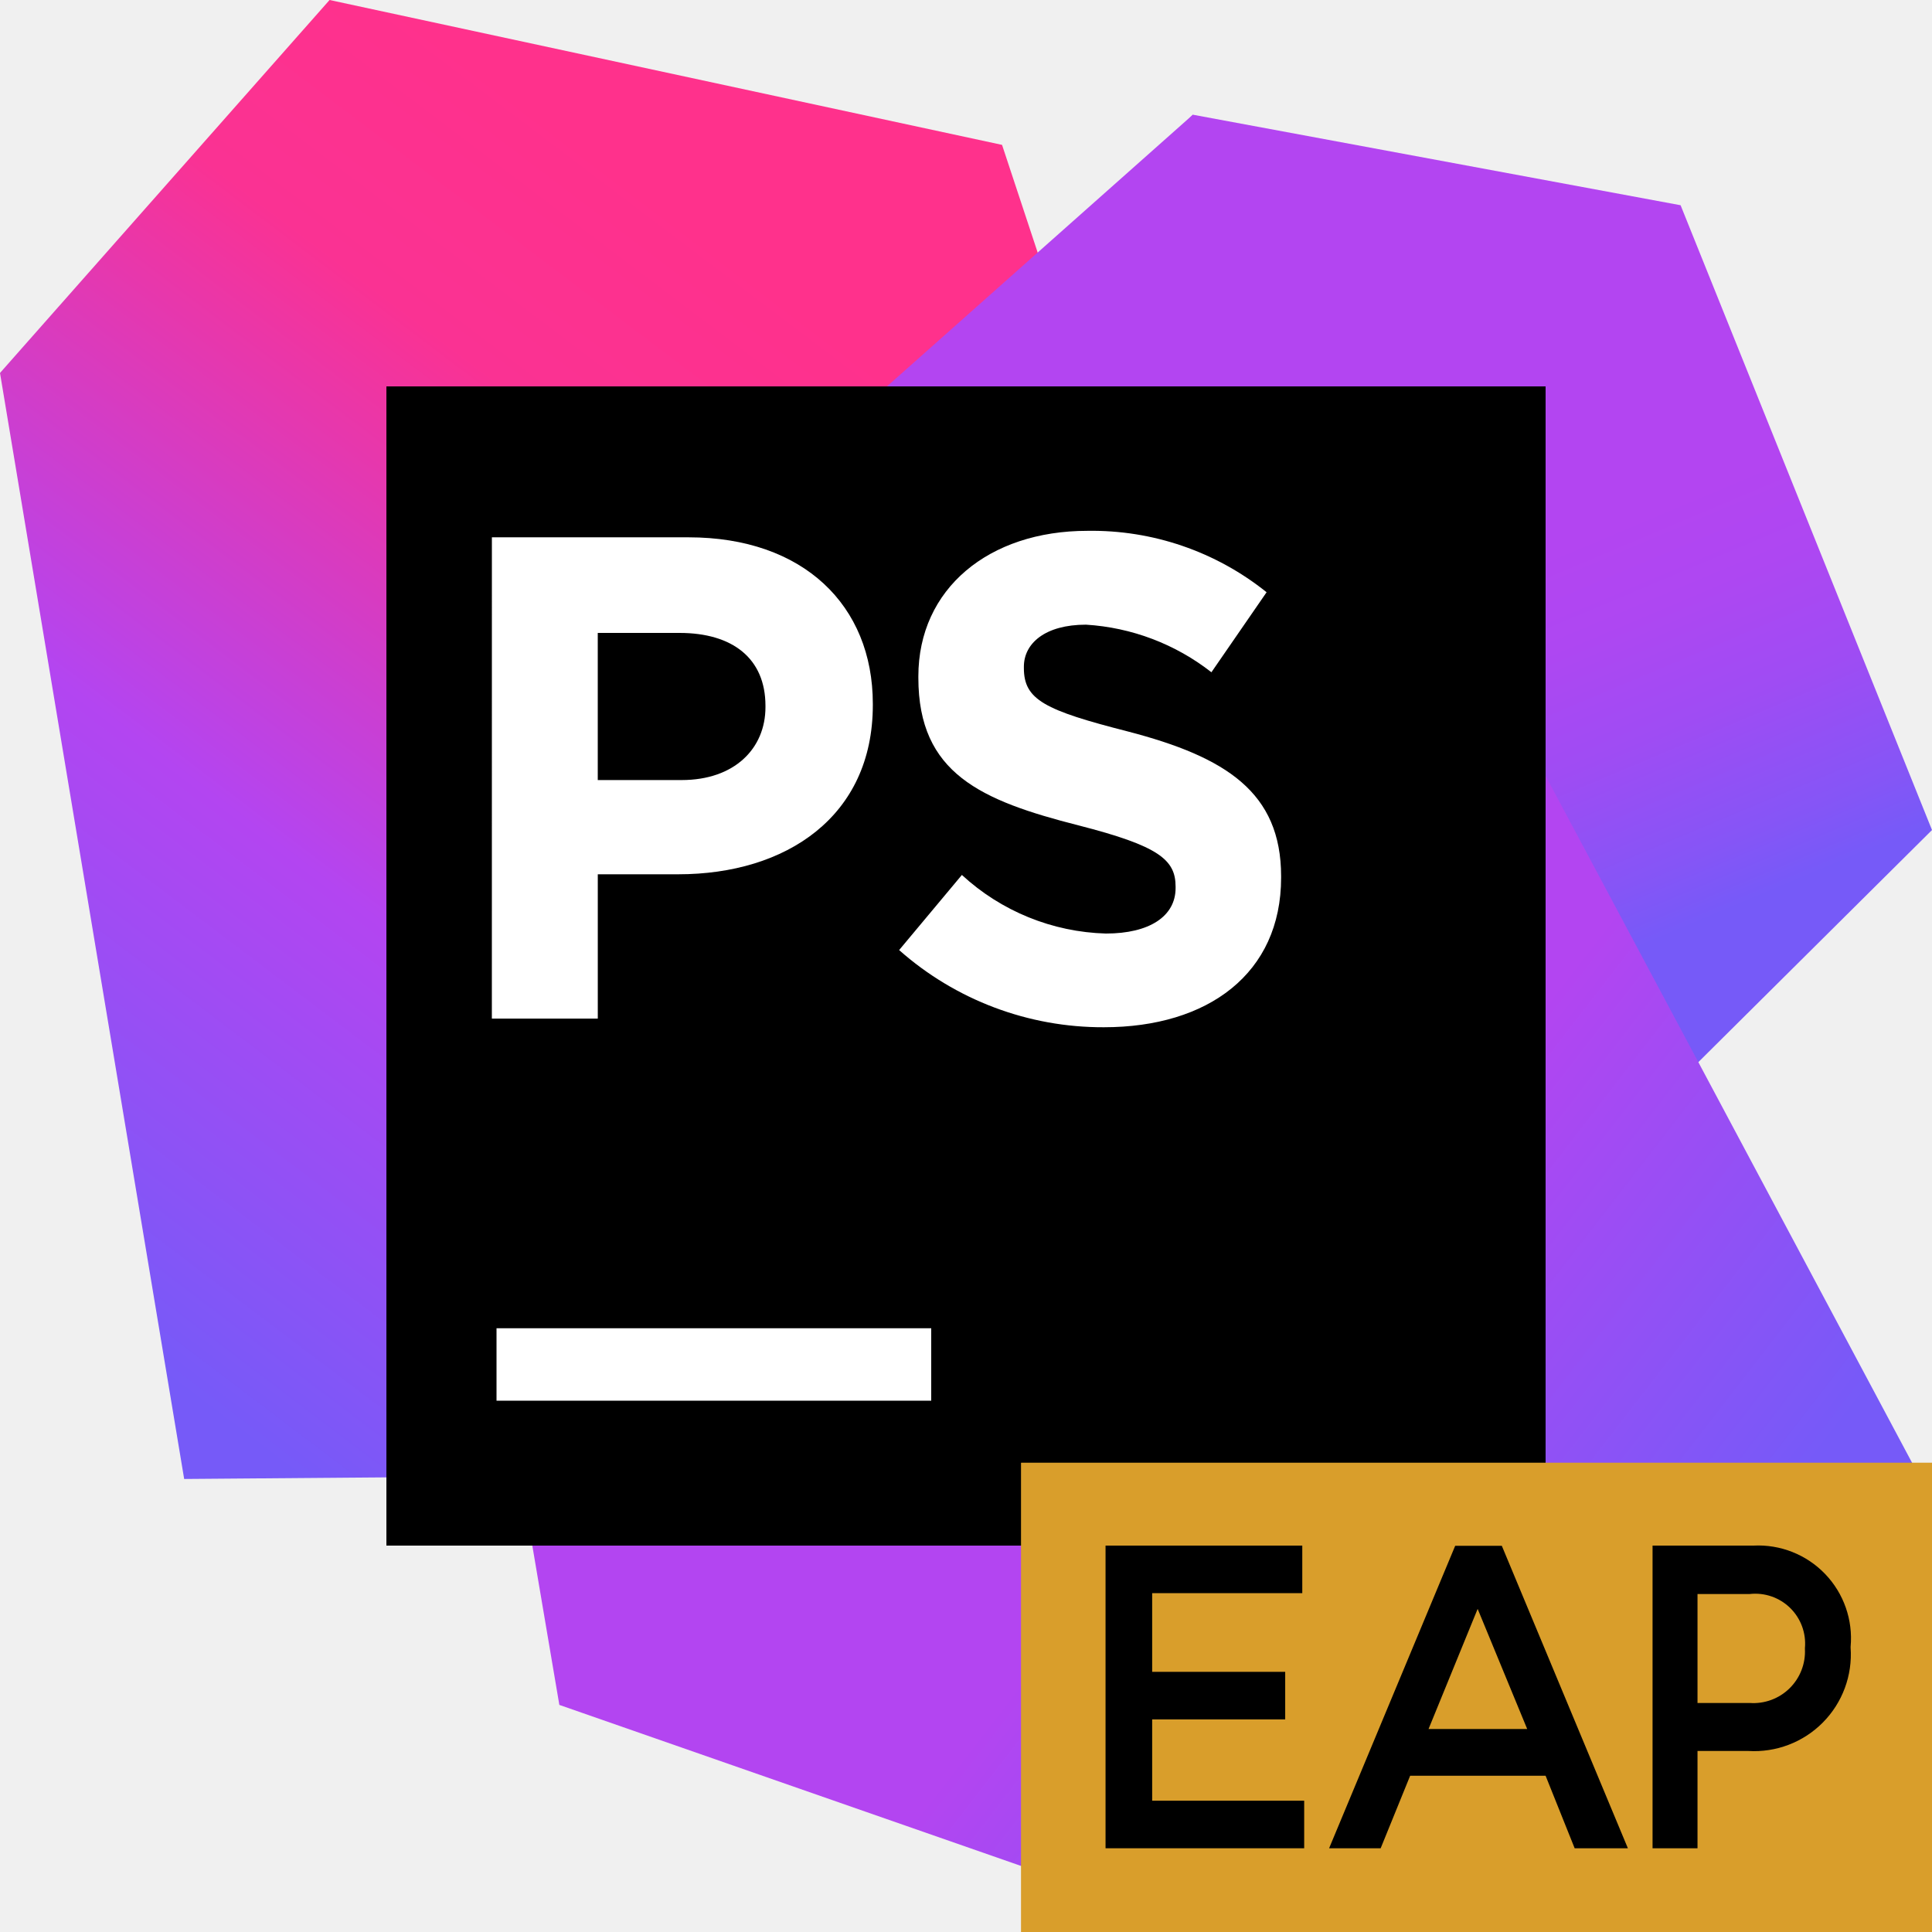
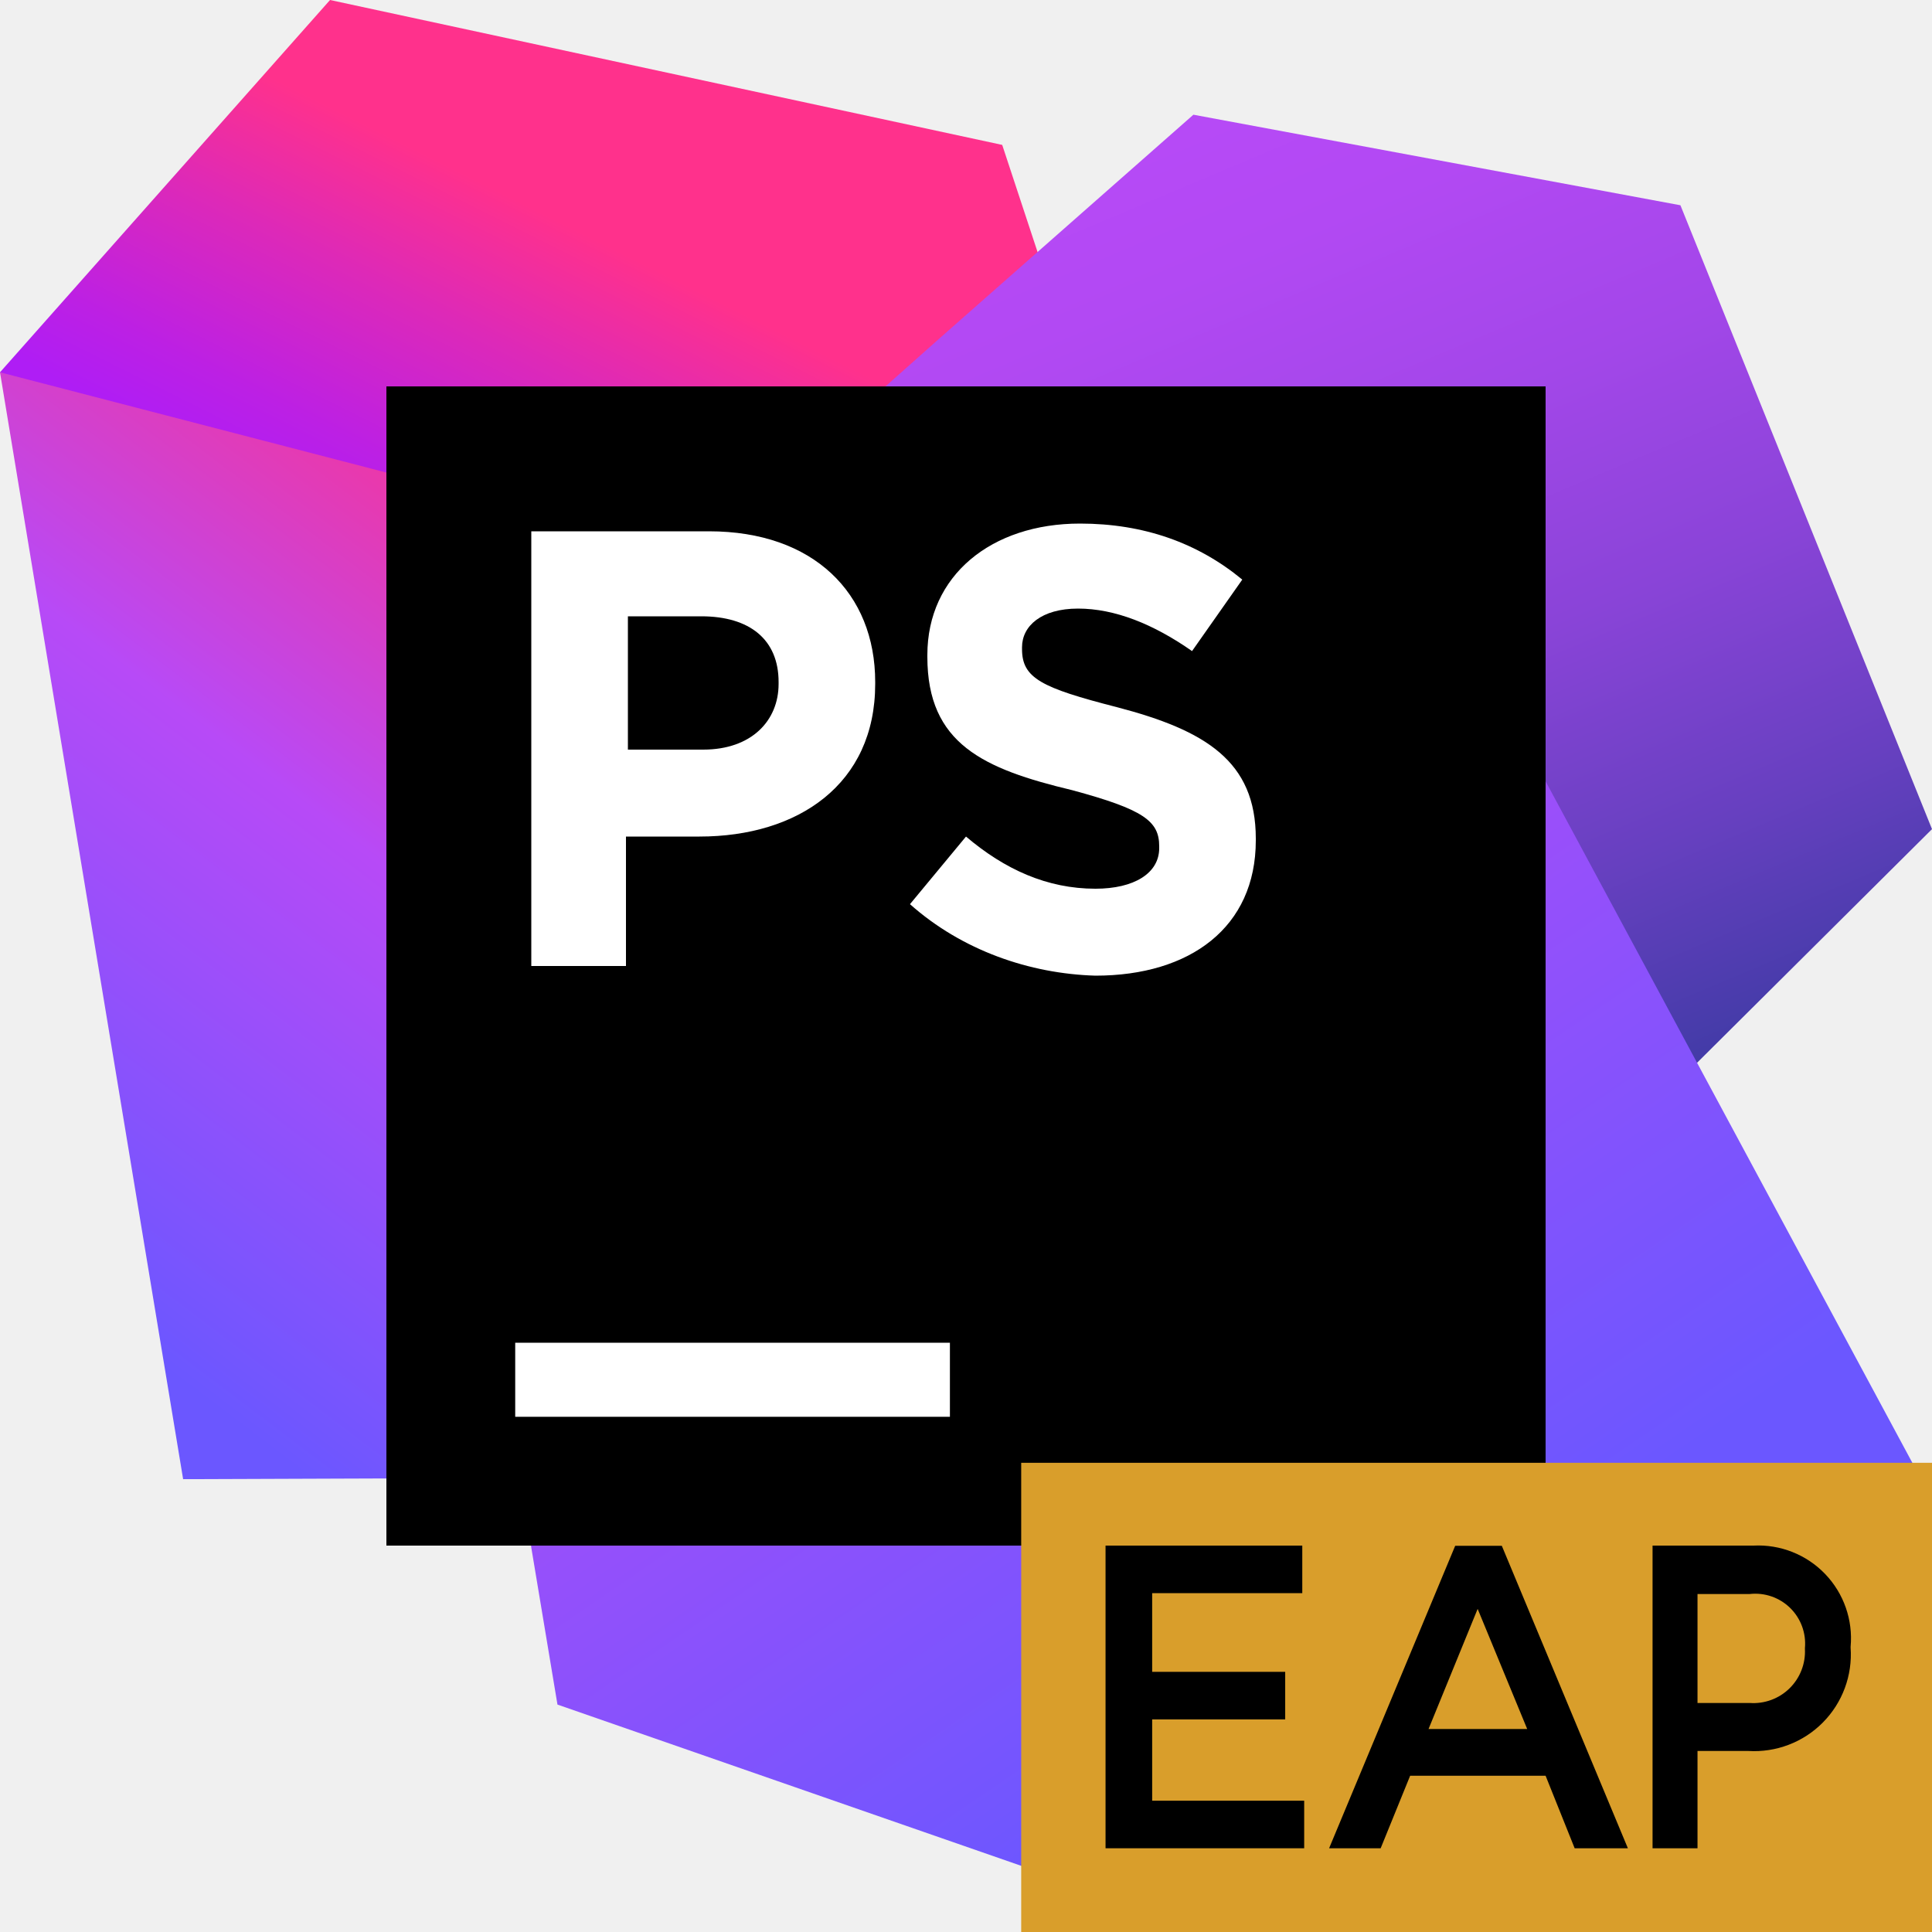
- <svg xmlns="http://www.w3.org/2000/svg" xmlns:xlink="http://www.w3.org/1999/xlink" width="70" height="70" viewBox="0 0 70 70">
+ <svg xmlns="http://www.w3.org/2000/svg" width="70" height="70" fill="none" viewBox="0 0 70 70">
  <defs>
-     <linearGradient id="linear-gradient" x1="0.558" y1="46.846" x2="29.947" y2="8.026" gradientUnits="userSpaceOnUse">
-       <stop offset="0.016" stop-color="#765af8" />
-       <stop offset="0.382" stop-color="#b345f1" />
-       <stop offset="0.758" stop-color="#fa3293" />
-       <stop offset="0.941" stop-color="#ff318c" />
+     <linearGradient id="a" x1="17.617" x2="23.56" y1="21.533" y2="9.655" gradientUnits="userSpaceOnUse">
+       <stop offset="0" stop-color="#AF1DF5" />
+       <stop offset="0.21" stop-color="#BC20E4" />
+       <stop offset="0.63" stop-color="#DD29B8" />
+       <stop offset="1" stop-color="#FF318C" />
    </linearGradient>
-     <linearGradient id="linear-gradient-2" x1="2.73" y1="48.379" x2="32.072" y2="9.621" xlink:href="#linear-gradient" />
-     <linearGradient id="linear-gradient-3" x1="50.857" y1="46.405" x2="34.274" y2="7.048" gradientUnits="userSpaceOnUse">
-       <stop offset="0.183" stop-color="#765af8" />
-       <stop offset="0.238" stop-color="#8655f6" />
-       <stop offset="0.345" stop-color="#9f4cf3" />
-       <stop offset="0.443" stop-color="#ae47f2" />
-       <stop offset="0.522" stop-color="#b345f1" />
+     <linearGradient id="b" x1="2.258" x2="31.498" y1="48.027" y2="9.401" gradientUnits="userSpaceOnUse">
+       <stop offset="0.02" stop-color="#6B57FF" />
+       <stop offset="0.42" stop-color="#B74AF7" />
+       <stop offset="0.75" stop-color="#FF318C" />
    </linearGradient>
-     <linearGradient id="linear-gradient-4" x1="63.266" y1="57.339" x2="24.698" y2="27.516" gradientUnits="userSpaceOnUse">
-       <stop offset="0.016" stop-color="#765af8" />
-       <stop offset="0.382" stop-color="#b345f1" />
+     <linearGradient id="c" x1="53.04" x2="35.657" y1="47.667" y2="6.426" gradientUnits="userSpaceOnUse">
+       <stop offset="0" stop-color="#293896" />
+       <stop offset="0.08" stop-color="#3B3AA2" />
+       <stop offset="0.29" stop-color="#6740C0" />
+       <stop offset="0.49" stop-color="#8A44D8" />
+       <stop offset="0.68" stop-color="#A347E9" />
+       <stop offset="0.86" stop-color="#B249F3" />
+       <stop offset="1" stop-color="#B74AF7" />
+     </linearGradient>
+     <linearGradient id="d" x1="50.044" x2="23.634" y1="61.283" y2="22.588" gradientUnits="userSpaceOnUse">
+       <stop offset="0.02" stop-color="#6B57FF" />
+       <stop offset="0.78" stop-color="#B74AF7" />
    </linearGradient>
  </defs>
+   <path fill="url(#a)" d="M38.646 12.323L36.312 5.25L11.958 0L0 13.489L13.125 20.198L34.927 30.041L38.646 12.323Z" />
+   <path fill="url(#b)" d="M26.979 20.489L0 13.489L6.635 53.593L26.469 53.52L26.979 20.489Z" />
+   <path fill="url(#c)" d="M18.958 25.666L34.052 12.25L43.239 4.156L60.885 7.437L70 30.041L56.875 43.093L18.958 25.666Z" />
+   <path fill="url(#d)" d="M49.948 17.063L14.219 16.917L19.25 56.073L20.198 61.76L43.896 70L70 54.323L49.948 17.063Z" />
  <g>
-     <polygon points="39.599 15.201 36.306 5.249 11.941 0 0 13.513 37.19 32.529 39.599 15.201" fill="url(#linear-gradient)" />
-     <polygon points="28.043 41.4 27.289 20.56 0 13.513 6.673 53.586 28.043 53.414 28.043 41.4" fill="url(#linear-gradient-2)" />
-     <polygon points="22.131 41.01 23.448 24.497 43.22 4.156 60.891 7.436 70 30.074 60.46 39.55 45.03 36.967 35.36 47.088 22.131 41.01" fill="url(#linear-gradient-3)" />
-     <polygon points="43.22 4.156 14.777 29.418 20.266 61.772 43.857 70 70 54.352 43.22 4.156" fill="url(#linear-gradient-4)" />
-   </g>
-   <g>
-     <rect x="14" y="14" width="42" height="42" />
-     <rect x="17.99" y="48.125" width="15.75" height="2.625" fill="#fff" />
-     <path d="M17.822,19.468h7.124c4.16,0,6.678,2.465,6.678,6.031v.049c0,4.037-3.14,6.129-7.05,6.129h-2.915v5.228H17.821Zm6.874,8.795c1.92,0,3.038-1.146,3.038-2.641v-.049c0-1.72-1.196-2.641-3.112-2.641H21.658v5.331Z" fill="#fff" />
-     <path d="M32.577,34.423l2.274-2.722a8.026,8.026,0,0,0,5.218,2.123c1.577,0,2.525-.624,2.525-1.65v-.049c0-.973-.599-1.474-3.523-2.221-3.523-.899-5.797-1.876-5.797-5.346v-.053c0-3.17,2.55-5.272,6.122-5.272a10.117,10.117,0,0,1,6.495,2.225l-1.999,2.899a8.188,8.188,0,0,0-4.545-1.724c-1.474,0-2.25.673-2.25,1.523v.049c0,1.15.751,1.527,3.773,2.299,3.547.924,5.547,2.201,5.547,5.247v.049c0,3.473-2.648,5.419-6.421,5.419a11.13,11.13,0,0,1-7.419-2.796" fill="#fff" />
+     <path fill="#000000" d="M56 14H14V56H56V14Z" />
+     <path fill="#FFFFFF" d="M34.417 48.65H18.667V51.333H34.417V48.65Z" />
+     <path fill="#FFFFFF" d="M32.97 32.76L35 30.31C36.4 31.5 37.94 32.2 39.69 32.2C41.09 32.2 42 31.64 42 30.73V30.66C42 29.75 41.44 29.33 38.85 28.63C35.63 27.86 33.6 26.95 33.6 23.8V23.73C33.6 20.86 35.91 18.97 39.13 18.97C41.44 18.97 43.4 19.67 45.01 21L43.19 23.59C41.79 22.61 40.39 22.05 39.06 22.05C37.73 22.05 37.03 22.68 37.03 23.45V23.52C37.03 24.57 37.73 24.92 40.46 25.62C43.68 26.46 45.5 27.58 45.5 30.38V30.45C45.5 33.6 43.12 35.35 39.69 35.35C37.31 35.28 34.86 34.44 32.97 32.76Z" />
+     <path fill="#FFFFFF" d="M19.25 19.25H25.69C29.47 19.25 31.71 21.49 31.71 24.71V24.78C31.71 28.42 28.91 30.31 25.34 30.31H22.68V35H19.25V19.25ZM25.48 27.16C27.23 27.16 28.21 26.11 28.21 24.78V24.71C28.21 23.17 27.16 22.33 25.41 22.33H22.75V27.16H25.48Z" />
  </g>
  <g>
    <rect x="37" y="53" width="33" height="17" fill="#d99e2b" />
-     <g>
-       <path d="M40.056,66.966h7.197V65.243H41.745V62.297h4.82V60.574H41.745V57.723h5.439V56H40.056Z" />
-       <path d="M48.156,66.966h1.868l1.068-2.627h4.908l1.053,2.627h1.928l-4.567-10.958h-1.69Zm3.603-4.321,1.779-4.352L55.333,62.645Z" />
-       <path d="M59.875,66.966h1.629V63.441h1.84a3.503,3.503,0,0,0,3.707-3.744v-.031a3.362,3.362,0,0,0-3.522-3.666H59.875Zm1.629-5.264V57.754h1.893a1.807,1.807,0,0,1,1.999,1.958V59.744a1.869,1.869,0,0,1-1.999,1.958Z" />
-     </g>
-   </g>
-   <g>
-     <rect x="37" y="53" width="33" height="17" fill="#d99e2b" />
-     <g>
-       <path d="M40.056,66.966h7.197V65.243H41.745V62.297h4.82V60.574H41.745V57.723h5.439V56H40.056Z" />
-       <path d="M48.156,66.966h1.868l1.068-2.627h4.908l1.053,2.627h1.928l-4.567-10.958h-1.69Zm3.603-4.321,1.779-4.352L55.333,62.645Z" />
-       <path d="M59.875,66.966h1.629V63.441h1.84a3.503,3.503,0,0,0,3.707-3.744v-.031a3.362,3.362,0,0,0-3.522-3.666H59.875Zm1.629-5.264V57.754h1.893a1.807,1.807,0,0,1,1.999,1.958V59.744a1.869,1.869,0,0,1-1.999,1.958Z" />
-     </g>
+     <path fill="#000000" d="M40.056,66.966h7.197V65.243H41.745V62.297h4.82V60.574H41.745V57.723h5.439V56H40.056Z" />
+     <path fill="#000000" d="M48.156,66.966h1.868l1.068-2.627h4.908l1.053,2.627h1.928l-4.567-10.958h-1.69Zm3.603-4.321,1.779-4.352L55.333,62.645Z" />
+     <path fill="#000000" d="M59.875,66.966h1.629V63.441h1.84a3.503,3.503,0,0,0,3.707-3.744v-.031a3.362,3.362,0,0,0-3.522-3.666H59.875Zm1.629-5.264V57.754h1.893a1.807,1.807,0,0,1,1.999,1.958V59.744a1.869,1.869,0,0,1-1.999,1.958Z" />
  </g>
</svg>
